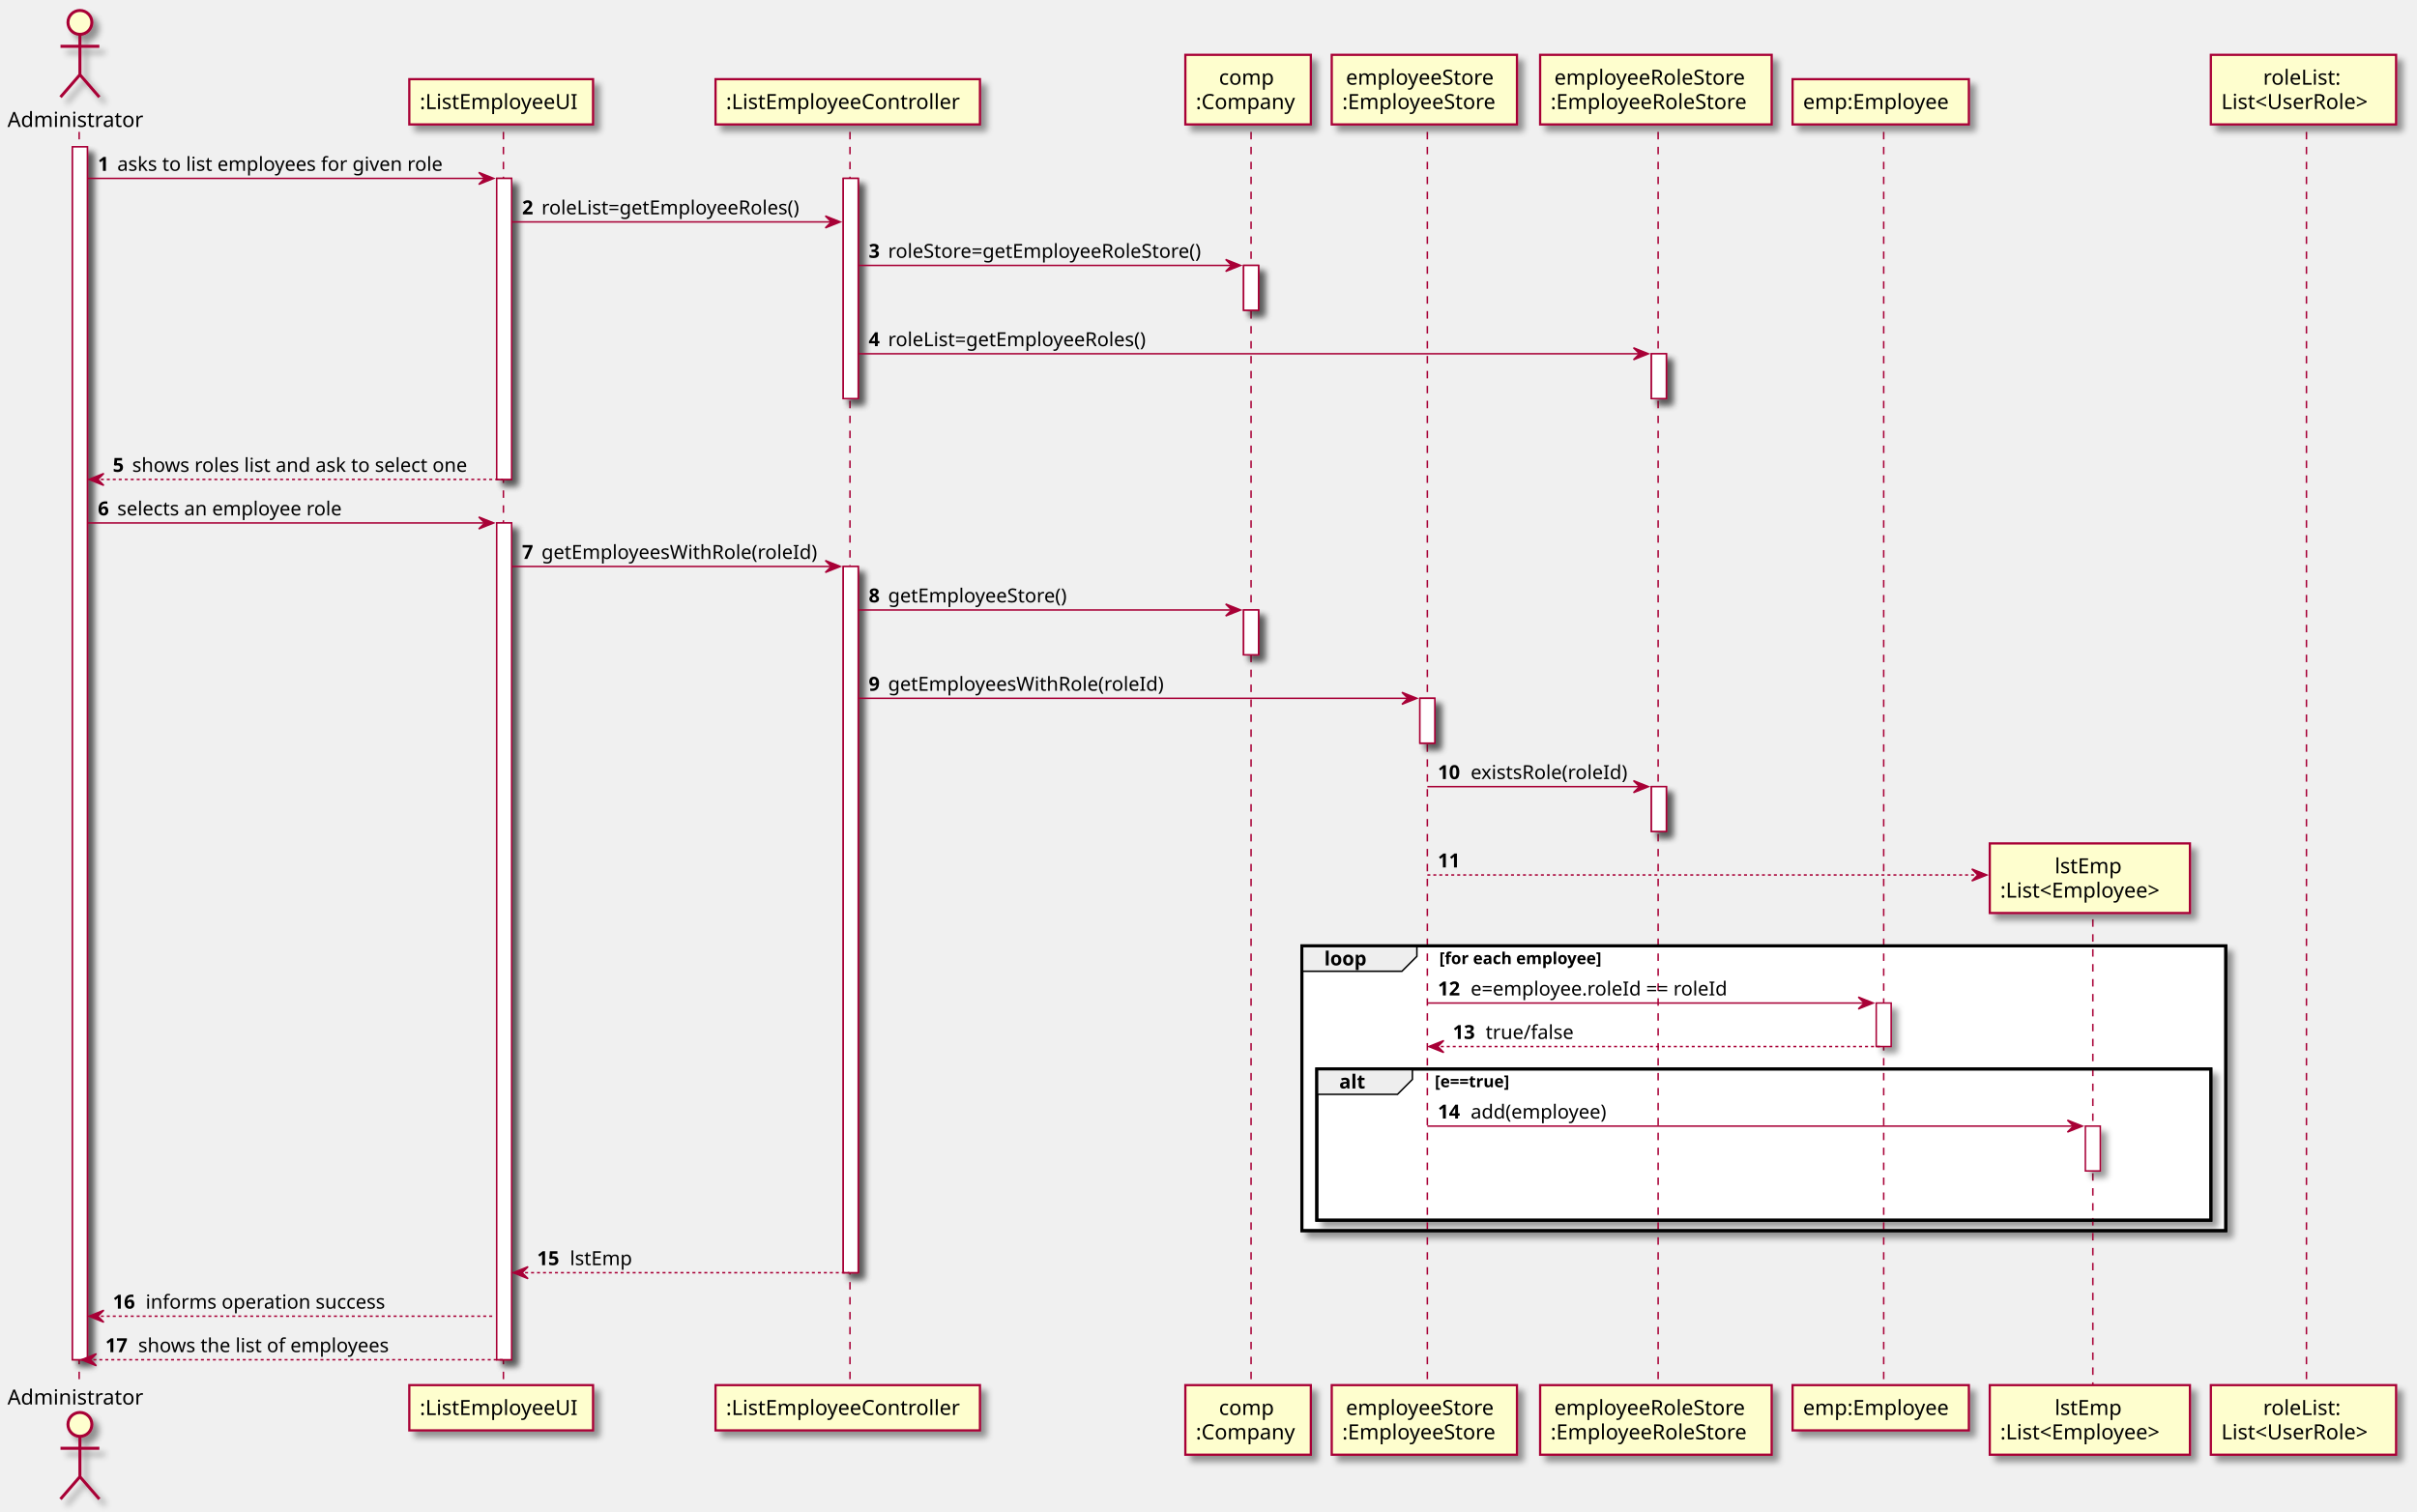
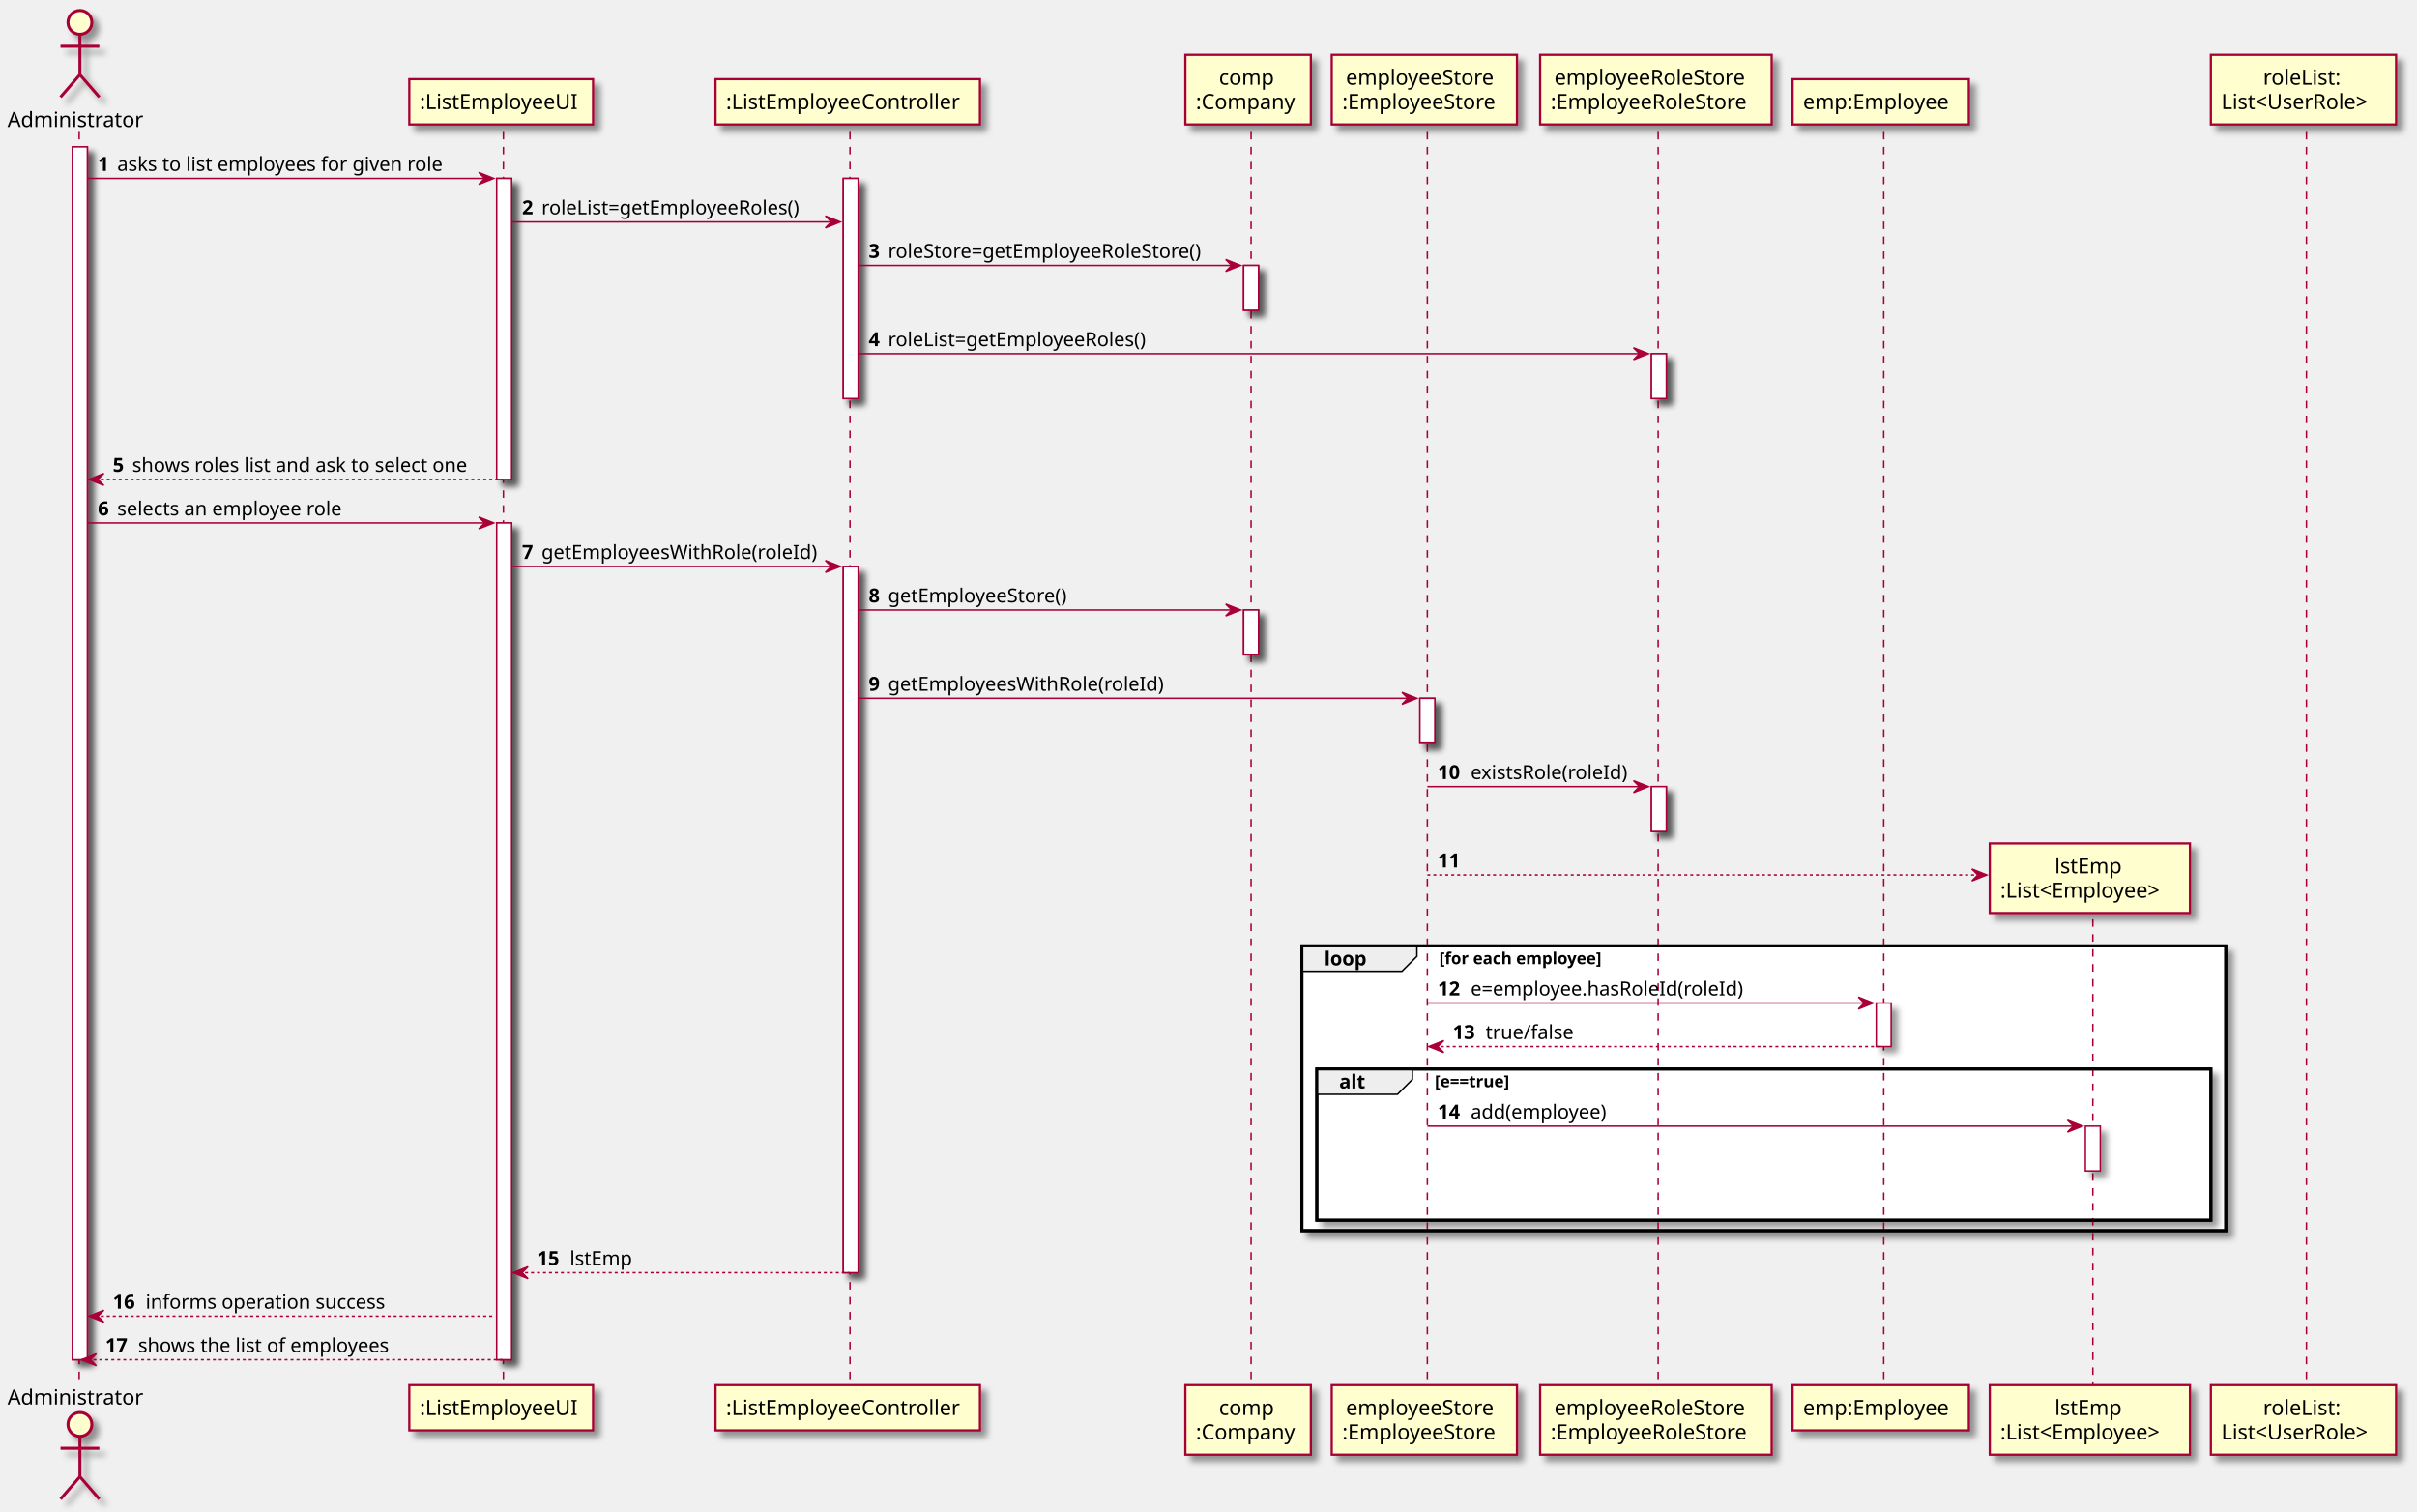
<svg xmlns="http://www.w3.org/2000/svg" contentScriptType="application/ecmascript" contentStyleType="text/css" height="1012px" preserveAspectRatio="none" style="width:1618px;height:1012px;background:#FFFFFF;" version="1.1" viewBox="0 0 1618 1012" width="1618px" zoomAndPan="magnify">
  <defs>
-     <filter height="300%" id="f1f3155sk88oxl" width="300%" x="-1" y="-1">
+     <filter height="300%" id="fhdue061j8wos" width="300%" x="-1" y="-1">
      <feGaussianBlur result="blurOut" stdDeviation="2.0" />
      <feColorMatrix in="blurOut" result="blurOut2" type="matrix" values="0 0 0 0 0 0 0 0 0 0 0 0 0 0 0 0 0 0 .4 0" />
      <feOffset dx="4.0" dy="4.0" in="blurOut2" result="blurOut3" />
      <feBlend in="SourceGraphic" in2="blurOut3" mode="normal" />
    </filter>
  </defs>
  <g>
-     <rect fill="#FFFFFF" filter="url(#f1f3155sk88oxl)" height="811.984" style="stroke:#A80036;stroke-width:1.0;" width="10" x="48.5" y="98.297" />
-     <rect fill="#FFFFFF" filter="url(#f1f3155sk88oxl)" height="201.531" style="stroke:#A80036;stroke-width:1.0;" width="10" x="332.5" y="119.43" />
-     <rect fill="#FFFFFF" filter="url(#f1f3155sk88oxl)" height="560.188" style="stroke:#A80036;stroke-width:1.0;" width="10" x="332.5" y="350.094" />
-     <rect fill="#FFFFFF" filter="url(#f1f3155sk88oxl)" height="147.398" style="stroke:#A80036;stroke-width:1.0;" width="10" x="564.5" y="119.43" />
-     <rect fill="#FFFFFF" filter="url(#f1f3155sk88oxl)" height="472.789" style="stroke:#A80036;stroke-width:1.0;" width="10" x="564.5" y="379.227" />
-     <rect fill="#FFFFFF" filter="url(#f1f3155sk88oxl)" height="30" style="stroke:#A80036;stroke-width:1.0;" width="10" x="832.5" y="177.695" />
-     <rect fill="#FFFFFF" filter="url(#f1f3155sk88oxl)" height="30" style="stroke:#A80036;stroke-width:1.0;" width="10" x="832.5" y="408.359" />
-     <rect fill="#FFFFFF" filter="url(#f1f3155sk88oxl)" height="30" style="stroke:#A80036;stroke-width:1.0;" width="10" x="950.5" y="467.492" />
-     <rect fill="#FFFFFF" filter="url(#f1f3155sk88oxl)" height="30" style="stroke:#A80036;stroke-width:1.0;" width="10" x="1105.5" y="236.828" />
-     <rect fill="#FFFFFF" filter="url(#f1f3155sk88oxl)" height="30" style="stroke:#A80036;stroke-width:1.0;" width="10" x="1105.5" y="526.625" />
-     <rect fill="#FFFFFF" filter="url(#f1f3155sk88oxl)" height="29.133" style="stroke:#A80036;stroke-width:1.0;" width="10" x="1256" y="671.484" />
-     <rect fill="#FFFFFF" filter="url(#f1f3155sk88oxl)" height="30" style="stroke:#A80036;stroke-width:1.0;" width="10" x="1396" y="753.883" />
-     <rect fill="#FFFFFF" filter="url(#f1f3155sk88oxl)" height="190.664" style="stroke:#000000;stroke-width:2.0;" width="618.5" x="871.5" y="633.219" />
-     <rect fill="#FFFFFF" filter="url(#f1f3155sk88oxl)" height="101.266" style="stroke:#000000;stroke-width:2.0;" width="598.5" x="881.5" y="715.617" />
+     <rect fill="#FFFFFF" filter="url(#fhdue061j8wos)" height="811.984" style="stroke:#A80036;stroke-width:1.0;" width="10" x="48.5" y="98.297" />
+     <rect fill="#FFFFFF" filter="url(#fhdue061j8wos)" height="201.531" style="stroke:#A80036;stroke-width:1.0;" width="10" x="332.5" y="119.43" />
+     <rect fill="#FFFFFF" filter="url(#fhdue061j8wos)" height="560.188" style="stroke:#A80036;stroke-width:1.0;" width="10" x="332.5" y="350.094" />
+     <rect fill="#FFFFFF" filter="url(#fhdue061j8wos)" height="147.398" style="stroke:#A80036;stroke-width:1.0;" width="10" x="564.5" y="119.43" />
+     <rect fill="#FFFFFF" filter="url(#fhdue061j8wos)" height="472.789" style="stroke:#A80036;stroke-width:1.0;" width="10" x="564.5" y="379.227" />
+     <rect fill="#FFFFFF" filter="url(#fhdue061j8wos)" height="30" style="stroke:#A80036;stroke-width:1.0;" width="10" x="832.5" y="177.695" />
+     <rect fill="#FFFFFF" filter="url(#fhdue061j8wos)" height="30" style="stroke:#A80036;stroke-width:1.0;" width="10" x="832.5" y="408.359" />
+     <rect fill="#FFFFFF" filter="url(#fhdue061j8wos)" height="30" style="stroke:#A80036;stroke-width:1.0;" width="10" x="950.5" y="467.492" />
+     <rect fill="#FFFFFF" filter="url(#fhdue061j8wos)" height="30" style="stroke:#A80036;stroke-width:1.0;" width="10" x="1105.5" y="236.828" />
+     <rect fill="#FFFFFF" filter="url(#fhdue061j8wos)" height="30" style="stroke:#A80036;stroke-width:1.0;" width="10" x="1105.5" y="526.625" />
+     <rect fill="#FFFFFF" filter="url(#fhdue061j8wos)" height="29.133" style="stroke:#A80036;stroke-width:1.0;" width="10" x="1256" y="671.484" />
+     <rect fill="#FFFFFF" filter="url(#fhdue061j8wos)" height="30" style="stroke:#A80036;stroke-width:1.0;" width="10" x="1396" y="753.883" />
+     <rect fill="#FFFFFF" filter="url(#fhdue061j8wos)" height="190.664" style="stroke:#000000;stroke-width:2.0;" width="618.5" x="871.5" y="633.219" />
+     <rect fill="#FFFFFF" filter="url(#fhdue061j8wos)" height="101.266" style="stroke:#000000;stroke-width:2.0;" width="598.5" x="881.5" y="715.617" />
    <line style="stroke:#A80036;stroke-width:1.0;stroke-dasharray:5.0,5.0;" x1="53" x2="53" y1="88.297" y2="928.281" />
    <line style="stroke:#A80036;stroke-width:1.0;stroke-dasharray:5.0,5.0;" x1="337" x2="337" y1="88.297" y2="928.281" />
    <line style="stroke:#A80036;stroke-width:1.0;stroke-dasharray:5.0,5.0;" x1="569" x2="569" y1="88.297" y2="928.281" />
    <line style="stroke:#A80036;stroke-width:1.0;stroke-dasharray:5.0,5.0;" x1="837.5" x2="837.5" y1="88.297" y2="928.281" />
    <line style="stroke:#A80036;stroke-width:1.0;stroke-dasharray:5.0,5.0;" x1="955.5" x2="955.5" y1="88.297" y2="928.281" />
    <line style="stroke:#A80036;stroke-width:1.0;stroke-dasharray:5.0,5.0;" x1="1110" x2="1110" y1="88.297" y2="928.281" />
    <line style="stroke:#A80036;stroke-width:1.0;stroke-dasharray:5.0,5.0;" x1="1261" x2="1261" y1="88.297" y2="928.281" />
    <line style="stroke:#A80036;stroke-width:1.0;stroke-dasharray:5.0,5.0;" x1="1401" x2="1401" y1="605.422" y2="928.281" />
    <line style="stroke:#A80036;stroke-width:1.0;stroke-dasharray:5.0,5.0;" x1="1544" x2="1544" y1="88.297" y2="928.281" />
    <text fill="#000000" font-family="sans-serif" font-size="14" lengthAdjust="spacing" textLength="91" x="5" y="84.995">Administrator</text>
-     <ellipse cx="53.5" cy="15" fill="#FEFECE" filter="url(#f1f3155sk88oxl)" rx="8" ry="8" style="stroke:#A80036;stroke-width:2.0;" />
-     <path d="M53.5,23 L53.5,50 M40.5,31 L66.5,31 M53.5,50 L40.5,65 M53.5,50 L66.5,65 " fill="none" filter="url(#f1f3155sk88oxl)" style="stroke:#A80036;stroke-width:2.0;" />
+     <ellipse cx="53.5" cy="15" fill="#FEFECE" filter="url(#fhdue061j8wos)" rx="8" ry="8" style="stroke:#A80036;stroke-width:2.0;" />
+     <path d="M53.5,23 L53.5,50 M40.5,31 L66.5,31 M53.5,50 L40.5,65 M53.5,50 L66.5,65 " fill="none" filter="url(#fhdue061j8wos)" style="stroke:#A80036;stroke-width:2.0;" />
    <text fill="#000000" font-family="sans-serif" font-size="14" lengthAdjust="spacing" textLength="91" x="5" y="940.276">Administrator</text>
-     <ellipse cx="53.5" cy="953.578" fill="#FEFECE" filter="url(#f1f3155sk88oxl)" rx="8" ry="8" style="stroke:#A80036;stroke-width:2.0;" />
-     <path d="M53.5,961.578 L53.5,988.578 M40.5,969.578 L66.5,969.578 M53.5,988.578 L40.5,1003.578 M53.5,988.578 L66.5,1003.578 " fill="none" filter="url(#f1f3155sk88oxl)" style="stroke:#A80036;stroke-width:2.0;" />
-     <rect fill="#FEFECE" filter="url(#f1f3155sk88oxl)" height="30.297" style="stroke:#A80036;stroke-width:1.5;" width="123" x="274" y="53" />
+     <ellipse cx="53.5" cy="953.578" fill="#FEFECE" filter="url(#fhdue061j8wos)" rx="8" ry="8" style="stroke:#A80036;stroke-width:2.0;" />
+     <path d="M53.5,961.578 L53.5,988.578 M40.5,969.578 L66.5,969.578 M53.5,988.578 L40.5,1003.578 M53.5,988.578 L66.5,1003.578 " fill="none" filter="url(#fhdue061j8wos)" style="stroke:#A80036;stroke-width:2.0;" />
+     <rect fill="#FEFECE" filter="url(#fhdue061j8wos)" height="30.297" style="stroke:#A80036;stroke-width:1.5;" width="123" x="274" y="53" />
    <text fill="#000000" font-family="sans-serif" font-size="14" lengthAdjust="spacing" textLength="109" x="281" y="72.995">:ListEmployeeUI</text>
-     <rect fill="#FEFECE" filter="url(#f1f3155sk88oxl)" height="30.297" style="stroke:#A80036;stroke-width:1.5;" width="123" x="274" y="927.281" />
+     <rect fill="#FEFECE" filter="url(#fhdue061j8wos)" height="30.297" style="stroke:#A80036;stroke-width:1.5;" width="123" x="274" y="927.281" />
    <text fill="#000000" font-family="sans-serif" font-size="14" lengthAdjust="spacing" textLength="109" x="281" y="947.276">:ListEmployeeUI</text>
-     <rect fill="#FEFECE" filter="url(#f1f3155sk88oxl)" height="30.297" style="stroke:#A80036;stroke-width:1.5;" width="177" x="479" y="53" />
+     <rect fill="#FEFECE" filter="url(#fhdue061j8wos)" height="30.297" style="stroke:#A80036;stroke-width:1.5;" width="177" x="479" y="53" />
    <text fill="#000000" font-family="sans-serif" font-size="14" lengthAdjust="spacing" textLength="163" x="486" y="72.995">:ListEmployeeController</text>
-     <rect fill="#FEFECE" filter="url(#f1f3155sk88oxl)" height="30.297" style="stroke:#A80036;stroke-width:1.5;" width="177" x="479" y="927.281" />
+     <rect fill="#FEFECE" filter="url(#fhdue061j8wos)" height="30.297" style="stroke:#A80036;stroke-width:1.5;" width="177" x="479" y="927.281" />
    <text fill="#000000" font-family="sans-serif" font-size="14" lengthAdjust="spacing" textLength="163" x="486" y="947.276">:ListEmployeeController</text>
-     <rect fill="#FEFECE" filter="url(#f1f3155sk88oxl)" height="46.594" style="stroke:#A80036;stroke-width:1.5;" width="84" x="793.5" y="36.703" />
+     <rect fill="#FEFECE" filter="url(#fhdue061j8wos)" height="46.594" style="stroke:#A80036;stroke-width:1.5;" width="84" x="793.5" y="36.703" />
    <text fill="#000000" font-family="sans-serif" font-size="14" lengthAdjust="spacing" textLength="39" x="816" y="56.698">comp</text>
    <text fill="#000000" font-family="sans-serif" font-size="14" lengthAdjust="spacing" textLength="70" x="800.5" y="72.995">:Company</text>
-     <rect fill="#FEFECE" filter="url(#f1f3155sk88oxl)" height="46.594" style="stroke:#A80036;stroke-width:1.5;" width="84" x="793.5" y="927.281" />
+     <rect fill="#FEFECE" filter="url(#fhdue061j8wos)" height="46.594" style="stroke:#A80036;stroke-width:1.5;" width="84" x="793.5" y="927.281" />
    <text fill="#000000" font-family="sans-serif" font-size="14" lengthAdjust="spacing" textLength="39" x="816" y="947.276">comp</text>
    <text fill="#000000" font-family="sans-serif" font-size="14" lengthAdjust="spacing" textLength="70" x="800.5" y="963.573">:Company</text>
-     <rect fill="#FEFECE" filter="url(#f1f3155sk88oxl)" height="46.594" style="stroke:#A80036;stroke-width:1.5;" width="124" x="891.5" y="36.703" />
+     <rect fill="#FEFECE" filter="url(#fhdue061j8wos)" height="46.594" style="stroke:#A80036;stroke-width:1.5;" width="124" x="891.5" y="36.703" />
    <text fill="#000000" font-family="sans-serif" font-size="14" lengthAdjust="spacing" textLength="105" x="901" y="56.698">employeeStore</text>
    <text fill="#000000" font-family="sans-serif" font-size="14" lengthAdjust="spacing" textLength="110" x="898.5" y="72.995">:EmployeeStore</text>
-     <rect fill="#FEFECE" filter="url(#f1f3155sk88oxl)" height="46.594" style="stroke:#A80036;stroke-width:1.5;" width="124" x="891.5" y="927.281" />
+     <rect fill="#FEFECE" filter="url(#fhdue061j8wos)" height="46.594" style="stroke:#A80036;stroke-width:1.5;" width="124" x="891.5" y="927.281" />
    <text fill="#000000" font-family="sans-serif" font-size="14" lengthAdjust="spacing" textLength="105" x="901" y="947.276">employeeStore</text>
    <text fill="#000000" font-family="sans-serif" font-size="14" lengthAdjust="spacing" textLength="110" x="898.5" y="963.573">:EmployeeStore</text>
-     <rect fill="#FEFECE" filter="url(#f1f3155sk88oxl)" height="46.594" style="stroke:#A80036;stroke-width:1.5;" width="155" x="1031" y="36.703" />
+     <rect fill="#FEFECE" filter="url(#fhdue061j8wos)" height="46.594" style="stroke:#A80036;stroke-width:1.5;" width="155" x="1031" y="36.703" />
    <text fill="#000000" font-family="sans-serif" font-size="14" lengthAdjust="spacing" textLength="136" x="1040.5" y="56.698">employeeRoleStore</text>
    <text fill="#000000" font-family="sans-serif" font-size="14" lengthAdjust="spacing" textLength="141" x="1038" y="72.995">:EmployeeRoleStore</text>
-     <rect fill="#FEFECE" filter="url(#f1f3155sk88oxl)" height="46.594" style="stroke:#A80036;stroke-width:1.5;" width="155" x="1031" y="927.281" />
+     <rect fill="#FEFECE" filter="url(#fhdue061j8wos)" height="46.594" style="stroke:#A80036;stroke-width:1.5;" width="155" x="1031" y="927.281" />
    <text fill="#000000" font-family="sans-serif" font-size="14" lengthAdjust="spacing" textLength="136" x="1040.5" y="947.276">employeeRoleStore</text>
    <text fill="#000000" font-family="sans-serif" font-size="14" lengthAdjust="spacing" textLength="141" x="1038" y="963.573">:EmployeeRoleStore</text>
-     <rect fill="#FEFECE" filter="url(#f1f3155sk88oxl)" height="30.297" style="stroke:#A80036;stroke-width:1.5;" width="118" x="1200" y="53" />
+     <rect fill="#FEFECE" filter="url(#fhdue061j8wos)" height="30.297" style="stroke:#A80036;stroke-width:1.5;" width="118" x="1200" y="53" />
    <text fill="#000000" font-family="sans-serif" font-size="14" lengthAdjust="spacing" textLength="104" x="1207" y="72.995">emp:Employee</text>
-     <rect fill="#FEFECE" filter="url(#f1f3155sk88oxl)" height="30.297" style="stroke:#A80036;stroke-width:1.5;" width="118" x="1200" y="927.281" />
+     <rect fill="#FEFECE" filter="url(#fhdue061j8wos)" height="30.297" style="stroke:#A80036;stroke-width:1.5;" width="118" x="1200" y="927.281" />
    <text fill="#000000" font-family="sans-serif" font-size="14" lengthAdjust="spacing" textLength="104" x="1207" y="947.276">emp:Employee</text>
-     <rect fill="#FEFECE" filter="url(#f1f3155sk88oxl)" height="46.594" style="stroke:#A80036;stroke-width:1.5;" width="134" x="1332" y="927.281" />
+     <rect fill="#FEFECE" filter="url(#fhdue061j8wos)" height="46.594" style="stroke:#A80036;stroke-width:1.5;" width="134" x="1332" y="927.281" />
    <text fill="#000000" font-family="sans-serif" font-size="14" lengthAdjust="spacing" textLength="47" x="1375.5" y="947.276">lstEmp</text>
    <text fill="#000000" font-family="sans-serif" font-size="14" lengthAdjust="spacing" textLength="120" x="1339" y="963.573">:List&lt;Employee&gt;</text>
-     <rect fill="#FEFECE" filter="url(#f1f3155sk88oxl)" height="46.594" style="stroke:#A80036;stroke-width:1.5;" width="124" x="1480" y="36.703" />
+     <rect fill="#FEFECE" filter="url(#fhdue061j8wos)" height="46.594" style="stroke:#A80036;stroke-width:1.5;" width="124" x="1480" y="36.703" />
    <text fill="#000000" font-family="sans-serif" font-size="14" lengthAdjust="spacing" textLength="54" x="1515" y="56.698">roleList:</text>
    <text fill="#000000" font-family="sans-serif" font-size="14" lengthAdjust="spacing" textLength="110" x="1487" y="72.995">List&lt;UserRole&gt;</text>
-     <rect fill="#FEFECE" filter="url(#f1f3155sk88oxl)" height="46.594" style="stroke:#A80036;stroke-width:1.5;" width="124" x="1480" y="927.281" />
+     <rect fill="#FEFECE" filter="url(#fhdue061j8wos)" height="46.594" style="stroke:#A80036;stroke-width:1.5;" width="124" x="1480" y="927.281" />
    <text fill="#000000" font-family="sans-serif" font-size="14" lengthAdjust="spacing" textLength="54" x="1515" y="947.276">roleList:</text>
    <text fill="#000000" font-family="sans-serif" font-size="14" lengthAdjust="spacing" textLength="110" x="1487" y="963.573">List&lt;UserRole&gt;</text>
-     <rect fill="#FFFFFF" filter="url(#f1f3155sk88oxl)" height="811.984" style="stroke:#A80036;stroke-width:1.0;" width="10" x="48.5" y="98.297" />
-     <rect fill="#FFFFFF" filter="url(#f1f3155sk88oxl)" height="201.531" style="stroke:#A80036;stroke-width:1.0;" width="10" x="332.5" y="119.43" />
-     <rect fill="#FFFFFF" filter="url(#f1f3155sk88oxl)" height="560.188" style="stroke:#A80036;stroke-width:1.0;" width="10" x="332.5" y="350.094" />
-     <rect fill="#FFFFFF" filter="url(#f1f3155sk88oxl)" height="147.398" style="stroke:#A80036;stroke-width:1.0;" width="10" x="564.5" y="119.43" />
-     <rect fill="#FFFFFF" filter="url(#f1f3155sk88oxl)" height="472.789" style="stroke:#A80036;stroke-width:1.0;" width="10" x="564.5" y="379.227" />
-     <rect fill="#FFFFFF" filter="url(#f1f3155sk88oxl)" height="30" style="stroke:#A80036;stroke-width:1.0;" width="10" x="832.5" y="177.695" />
-     <rect fill="#FFFFFF" filter="url(#f1f3155sk88oxl)" height="30" style="stroke:#A80036;stroke-width:1.0;" width="10" x="832.5" y="408.359" />
-     <rect fill="#FFFFFF" filter="url(#f1f3155sk88oxl)" height="30" style="stroke:#A80036;stroke-width:1.0;" width="10" x="950.5" y="467.492" />
-     <rect fill="#FFFFFF" filter="url(#f1f3155sk88oxl)" height="30" style="stroke:#A80036;stroke-width:1.0;" width="10" x="1105.5" y="236.828" />
-     <rect fill="#FFFFFF" filter="url(#f1f3155sk88oxl)" height="30" style="stroke:#A80036;stroke-width:1.0;" width="10" x="1105.5" y="526.625" />
-     <rect fill="#FFFFFF" filter="url(#f1f3155sk88oxl)" height="29.133" style="stroke:#A80036;stroke-width:1.0;" width="10" x="1256" y="671.484" />
-     <rect fill="#FFFFFF" filter="url(#f1f3155sk88oxl)" height="30" style="stroke:#A80036;stroke-width:1.0;" width="10" x="1396" y="753.883" />
+     <rect fill="#FFFFFF" filter="url(#fhdue061j8wos)" height="811.984" style="stroke:#A80036;stroke-width:1.0;" width="10" x="48.5" y="98.297" />
+     <rect fill="#FFFFFF" filter="url(#fhdue061j8wos)" height="201.531" style="stroke:#A80036;stroke-width:1.0;" width="10" x="332.5" y="119.43" />
+     <rect fill="#FFFFFF" filter="url(#fhdue061j8wos)" height="560.188" style="stroke:#A80036;stroke-width:1.0;" width="10" x="332.5" y="350.094" />
+     <rect fill="#FFFFFF" filter="url(#fhdue061j8wos)" height="147.398" style="stroke:#A80036;stroke-width:1.0;" width="10" x="564.5" y="119.43" />
+     <rect fill="#FFFFFF" filter="url(#fhdue061j8wos)" height="472.789" style="stroke:#A80036;stroke-width:1.0;" width="10" x="564.5" y="379.227" />
+     <rect fill="#FFFFFF" filter="url(#fhdue061j8wos)" height="30" style="stroke:#A80036;stroke-width:1.0;" width="10" x="832.5" y="177.695" />
+     <rect fill="#FFFFFF" filter="url(#fhdue061j8wos)" height="30" style="stroke:#A80036;stroke-width:1.0;" width="10" x="832.5" y="408.359" />
+     <rect fill="#FFFFFF" filter="url(#fhdue061j8wos)" height="30" style="stroke:#A80036;stroke-width:1.0;" width="10" x="950.5" y="467.492" />
+     <rect fill="#FFFFFF" filter="url(#fhdue061j8wos)" height="30" style="stroke:#A80036;stroke-width:1.0;" width="10" x="1105.5" y="236.828" />
+     <rect fill="#FFFFFF" filter="url(#fhdue061j8wos)" height="30" style="stroke:#A80036;stroke-width:1.0;" width="10" x="1105.5" y="526.625" />
+     <rect fill="#FFFFFF" filter="url(#fhdue061j8wos)" height="29.133" style="stroke:#A80036;stroke-width:1.0;" width="10" x="1256" y="671.484" />
+     <rect fill="#FFFFFF" filter="url(#fhdue061j8wos)" height="30" style="stroke:#A80036;stroke-width:1.0;" width="10" x="1396" y="753.883" />
    <polygon fill="#A80036" points="320.5,115.43,330.5,119.43,320.5,123.43,324.5,119.43" style="stroke:#A80036;stroke-width:1.0;" />
    <line style="stroke:#A80036;stroke-width:1.0;" x1="58.5" x2="326.5" y1="119.43" y2="119.43" />
    <text fill="#000000" font-family="sans-serif" font-size="13" font-weight="bold" lengthAdjust="spacing" textLength="9" x="65.5" y="114.364">1</text>
    <text fill="#000000" font-family="sans-serif" font-size="13" lengthAdjust="spacing" textLength="229" x="78.5" y="114.364">asks to list employees for given role</text>
    <polygon fill="#A80036" points="552.5,144.562,562.5,148.562,552.5,152.562,556.5,148.562" style="stroke:#A80036;stroke-width:1.0;" />
    <line style="stroke:#A80036;stroke-width:1.0;" x1="342.5" x2="558.5" y1="148.562" y2="148.562" />
    <text fill="#000000" font-family="sans-serif" font-size="13" font-weight="bold" lengthAdjust="spacing" textLength="9" x="349.5" y="143.497">2</text>
    <text fill="#000000" font-family="sans-serif" font-size="13" lengthAdjust="spacing" textLength="185" x="362.5" y="143.497">roleList=getEmployeeRoles()</text>
    <polygon fill="#A80036" points="820.5,173.695,830.5,177.695,820.5,181.695,824.5,177.695" style="stroke:#A80036;stroke-width:1.0;" />
    <line style="stroke:#A80036;stroke-width:1.0;" x1="574.5" x2="826.5" y1="177.695" y2="177.695" />
    <text fill="#000000" font-family="sans-serif" font-size="13" font-weight="bold" lengthAdjust="spacing" textLength="9" x="581.5" y="172.629">3</text>
    <text fill="#000000" font-family="sans-serif" font-size="13" lengthAdjust="spacing" textLength="226" x="594.5" y="172.629">roleStore=getEmployeeRoleStore()</text>
    <polygon fill="#A80036" points="1093.5,232.828,1103.5,236.828,1093.5,240.828,1097.5,236.828" style="stroke:#A80036;stroke-width:1.0;" />
    <line style="stroke:#A80036;stroke-width:1.0;" x1="574.5" x2="1099.5" y1="236.828" y2="236.828" />
    <text fill="#000000" font-family="sans-serif" font-size="13" font-weight="bold" lengthAdjust="spacing" textLength="9" x="581.5" y="231.762">4</text>
    <text fill="#000000" font-family="sans-serif" font-size="13" lengthAdjust="spacing" textLength="185" x="594.5" y="231.762">roleList=getEmployeeRoles()</text>
    <polygon fill="#A80036" points="69.5,316.961,59.5,320.961,69.5,324.961,65.5,320.961" style="stroke:#A80036;stroke-width:1.0;" />
    <line style="stroke:#A80036;stroke-width:1.0;stroke-dasharray:2.0,2.0;" x1="63.5" x2="336.5" y1="320.961" y2="320.961" />
    <text fill="#000000" font-family="sans-serif" font-size="13" font-weight="bold" lengthAdjust="spacing" textLength="9" x="75.5" y="315.895">5</text>
    <text fill="#000000" font-family="sans-serif" font-size="13" lengthAdjust="spacing" textLength="237" x="88.5" y="315.895">shows roles list and ask to select one</text>
    <polygon fill="#A80036" points="320.5,346.094,330.5,350.094,320.5,354.094,324.5,350.094" style="stroke:#A80036;stroke-width:1.0;" />
    <line style="stroke:#A80036;stroke-width:1.0;" x1="58.5" x2="326.5" y1="350.094" y2="350.094" />
    <text fill="#000000" font-family="sans-serif" font-size="13" font-weight="bold" lengthAdjust="spacing" textLength="9" x="65.5" y="345.028">6</text>
    <text fill="#000000" font-family="sans-serif" font-size="13" lengthAdjust="spacing" textLength="160" x="78.5" y="345.028">selects an employee role</text>
    <polygon fill="#A80036" points="552.5,375.227,562.5,379.227,552.5,383.227,556.5,379.227" style="stroke:#A80036;stroke-width:1.0;" />
    <line style="stroke:#A80036;stroke-width:1.0;" x1="342.5" x2="558.5" y1="379.227" y2="379.227" />
    <text fill="#000000" font-family="sans-serif" font-size="13" font-weight="bold" lengthAdjust="spacing" textLength="9" x="349.5" y="374.161">7</text>
    <text fill="#000000" font-family="sans-serif" font-size="13" lengthAdjust="spacing" textLength="190" x="362.5" y="374.161">getEmployeesWithRole(roleId)</text>
    <polygon fill="#A80036" points="820.5,404.359,830.5,408.359,820.5,412.359,824.5,408.359" style="stroke:#A80036;stroke-width:1.0;" />
    <line style="stroke:#A80036;stroke-width:1.0;" x1="574.5" x2="826.5" y1="408.359" y2="408.359" />
    <text fill="#000000" font-family="sans-serif" font-size="13" font-weight="bold" lengthAdjust="spacing" textLength="9" x="581.5" y="403.293">8</text>
    <text fill="#000000" font-family="sans-serif" font-size="13" lengthAdjust="spacing" textLength="129" x="594.5" y="403.293">getEmployeeStore()</text>
    <polygon fill="#A80036" points="938.5,463.492,948.5,467.492,938.5,471.492,942.5,467.492" style="stroke:#A80036;stroke-width:1.0;" />
    <line style="stroke:#A80036;stroke-width:1.0;" x1="574.5" x2="944.5" y1="467.492" y2="467.492" />
    <text fill="#000000" font-family="sans-serif" font-size="13" font-weight="bold" lengthAdjust="spacing" textLength="9" x="581.5" y="462.426">9</text>
    <text fill="#000000" font-family="sans-serif" font-size="13" lengthAdjust="spacing" textLength="190" x="594.5" y="462.426">getEmployeesWithRole(roleId)</text>
    <polygon fill="#A80036" points="1093.5,522.625,1103.5,526.625,1093.5,530.625,1097.5,526.625" style="stroke:#A80036;stroke-width:1.0;" />
    <line style="stroke:#A80036;stroke-width:1.0;" x1="955.5" x2="1099.5" y1="526.625" y2="526.625" />
    <text fill="#000000" font-family="sans-serif" font-size="13" font-weight="bold" lengthAdjust="spacing" textLength="18" x="962.5" y="521.559">10</text>
    <text fill="#000000" font-family="sans-serif" font-size="13" lengthAdjust="spacing" textLength="109" x="984.5" y="521.559">existsRole(roleId)</text>
    <polygon fill="#A80036" points="1320,581.758,1330,585.758,1320,589.758,1324,585.758" style="stroke:#A80036;stroke-width:1.0;" />
    <line style="stroke:#A80036;stroke-width:1.0;stroke-dasharray:2.0,2.0;" x1="955.5" x2="1326" y1="585.758" y2="585.758" />
    <text fill="#000000" font-family="sans-serif" font-size="13" font-weight="bold" lengthAdjust="spacing" textLength="18" x="962.5" y="580.692">11</text>
    <text fill="#000000" font-family="sans-serif" font-size="13" lengthAdjust="spacing" textLength="0" x="988.5" y="580.692" />
-     <rect fill="#FEFECE" filter="url(#f1f3155sk88oxl)" height="46.594" style="stroke:#A80036;stroke-width:1.5;" width="134" x="1332" y="564.625" />
+     <rect fill="#FEFECE" filter="url(#fhdue061j8wos)" height="46.594" style="stroke:#A80036;stroke-width:1.5;" width="134" x="1332" y="564.625" />
    <text fill="#000000" font-family="sans-serif" font-size="14" lengthAdjust="spacing" textLength="47" x="1375.5" y="584.62">lstEmp</text>
    <text fill="#000000" font-family="sans-serif" font-size="14" lengthAdjust="spacing" textLength="120" x="1339" y="600.917">:List&lt;Employee&gt;</text>
    <path d="M871.5,633.219 L948.5,633.219 L948.5,640.219 L938.5,650.219 L871.5,650.219 L871.5,633.219 " fill="#EEEEEE" style="stroke:#000000;stroke-width:1.0;" />
    <rect fill="none" height="190.664" style="stroke:#000000;stroke-width:2.0;" width="618.5" x="871.5" y="633.219" />
    <text fill="#000000" font-family="sans-serif" font-size="13" font-weight="bold" lengthAdjust="spacing" textLength="32" x="886.5" y="646.286">loop</text>
    <text fill="#000000" font-family="sans-serif" font-size="11" font-weight="bold" lengthAdjust="spacing" textLength="129" x="963.5" y="645.429">[for each employee]</text>
    <polygon fill="#A80036" points="1244,667.484,1254,671.484,1244,675.484,1248,671.484" style="stroke:#A80036;stroke-width:1.0;" />
    <line style="stroke:#A80036;stroke-width:1.0;" x1="955.5" x2="1250" y1="671.484" y2="671.484" />
    <text fill="#000000" font-family="sans-serif" font-size="13" font-weight="bold" lengthAdjust="spacing" textLength="18" x="962.5" y="666.418">12</text>
-     <text fill="#000000" font-family="sans-serif" font-size="13" lengthAdjust="spacing" textLength="186" x="984.5" y="666.418">e=employee.roleId == roleId</text>
+     <text fill="#000000" font-family="sans-serif" font-size="13" lengthAdjust="spacing" textLength="192" x="984.5" y="666.418">e=employee.hasRoleId(roleId)</text>
    <polygon fill="#A80036" points="966.5,696.617,956.5,700.617,966.5,704.617,962.5,700.617" style="stroke:#A80036;stroke-width:1.0;" />
    <line style="stroke:#A80036;stroke-width:1.0;stroke-dasharray:2.0,2.0;" x1="960.5" x2="1260" y1="700.617" y2="700.617" />
    <text fill="#000000" font-family="sans-serif" font-size="13" font-weight="bold" lengthAdjust="spacing" textLength="18" x="972.5" y="695.551">13</text>
    <text fill="#000000" font-family="sans-serif" font-size="13" lengthAdjust="spacing" textLength="60" x="994.5" y="695.551">true/false</text>
    <path d="M881.5,715.617 L945.5,715.617 L945.5,722.617 L935.5,732.617 L881.5,732.617 L881.5,715.617 " fill="#EEEEEE" style="stroke:#000000;stroke-width:1.0;" />
    <rect fill="none" height="101.266" style="stroke:#000000;stroke-width:2.0;" width="598.5" x="881.5" y="715.617" />
    <text fill="#000000" font-family="sans-serif" font-size="13" font-weight="bold" lengthAdjust="spacing" textLength="19" x="896.5" y="728.684">alt</text>
    <text fill="#000000" font-family="sans-serif" font-size="11" font-weight="bold" lengthAdjust="spacing" textLength="62" x="960.5" y="727.828">[e==true]</text>
    <polygon fill="#A80036" points="1384,749.883,1394,753.883,1384,757.883,1388,753.883" style="stroke:#A80036;stroke-width:1.0;" />
    <line style="stroke:#A80036;stroke-width:1.0;" x1="955.5" x2="1390" y1="753.883" y2="753.883" />
    <text fill="#000000" font-family="sans-serif" font-size="13" font-weight="bold" lengthAdjust="spacing" textLength="18" x="962.5" y="748.817">14</text>
    <text fill="#000000" font-family="sans-serif" font-size="13" lengthAdjust="spacing" textLength="97" x="984.5" y="748.817">add(employee)</text>
    <polygon fill="#A80036" points="353.5,848.016,343.5,852.016,353.5,856.016,349.5,852.016" style="stroke:#A80036;stroke-width:1.0;" />
    <line style="stroke:#A80036;stroke-width:1.0;stroke-dasharray:2.0,2.0;" x1="347.5" x2="568.5" y1="852.016" y2="852.016" />
    <text fill="#000000" font-family="sans-serif" font-size="13" font-weight="bold" lengthAdjust="spacing" textLength="18" x="359.5" y="846.95">15</text>
    <text fill="#000000" font-family="sans-serif" font-size="13" lengthAdjust="spacing" textLength="44" x="381.5" y="846.95">lstEmp</text>
    <polygon fill="#A80036" points="69.5,877.148,59.5,881.148,69.5,885.148,65.5,881.148" style="stroke:#A80036;stroke-width:1.0;" />
    <line style="stroke:#A80036;stroke-width:1.0;stroke-dasharray:2.0,2.0;" x1="63.5" x2="331.5" y1="881.148" y2="881.148" />
    <text fill="#000000" font-family="sans-serif" font-size="13" font-weight="bold" lengthAdjust="spacing" textLength="18" x="75.5" y="876.082">16</text>
    <text fill="#000000" font-family="sans-serif" font-size="13" lengthAdjust="spacing" textLength="168" x="97.5" y="876.082">informs operation success</text>
    <polygon fill="#A80036" points="64.5,906.281,54.5,910.281,64.5,914.281,60.5,910.281" style="stroke:#A80036;stroke-width:1.0;" />
    <line style="stroke:#A80036;stroke-width:1.0;stroke-dasharray:2.0,2.0;" x1="58.5" x2="336.5" y1="910.281" y2="910.281" />
    <text fill="#000000" font-family="sans-serif" font-size="13" font-weight="bold" lengthAdjust="spacing" textLength="18" x="70.5" y="905.215">17</text>
    <text fill="#000000" font-family="sans-serif" font-size="13" lengthAdjust="spacing" textLength="176" x="92.5" y="905.215">shows the list of employees</text>
  </g>
</svg>
